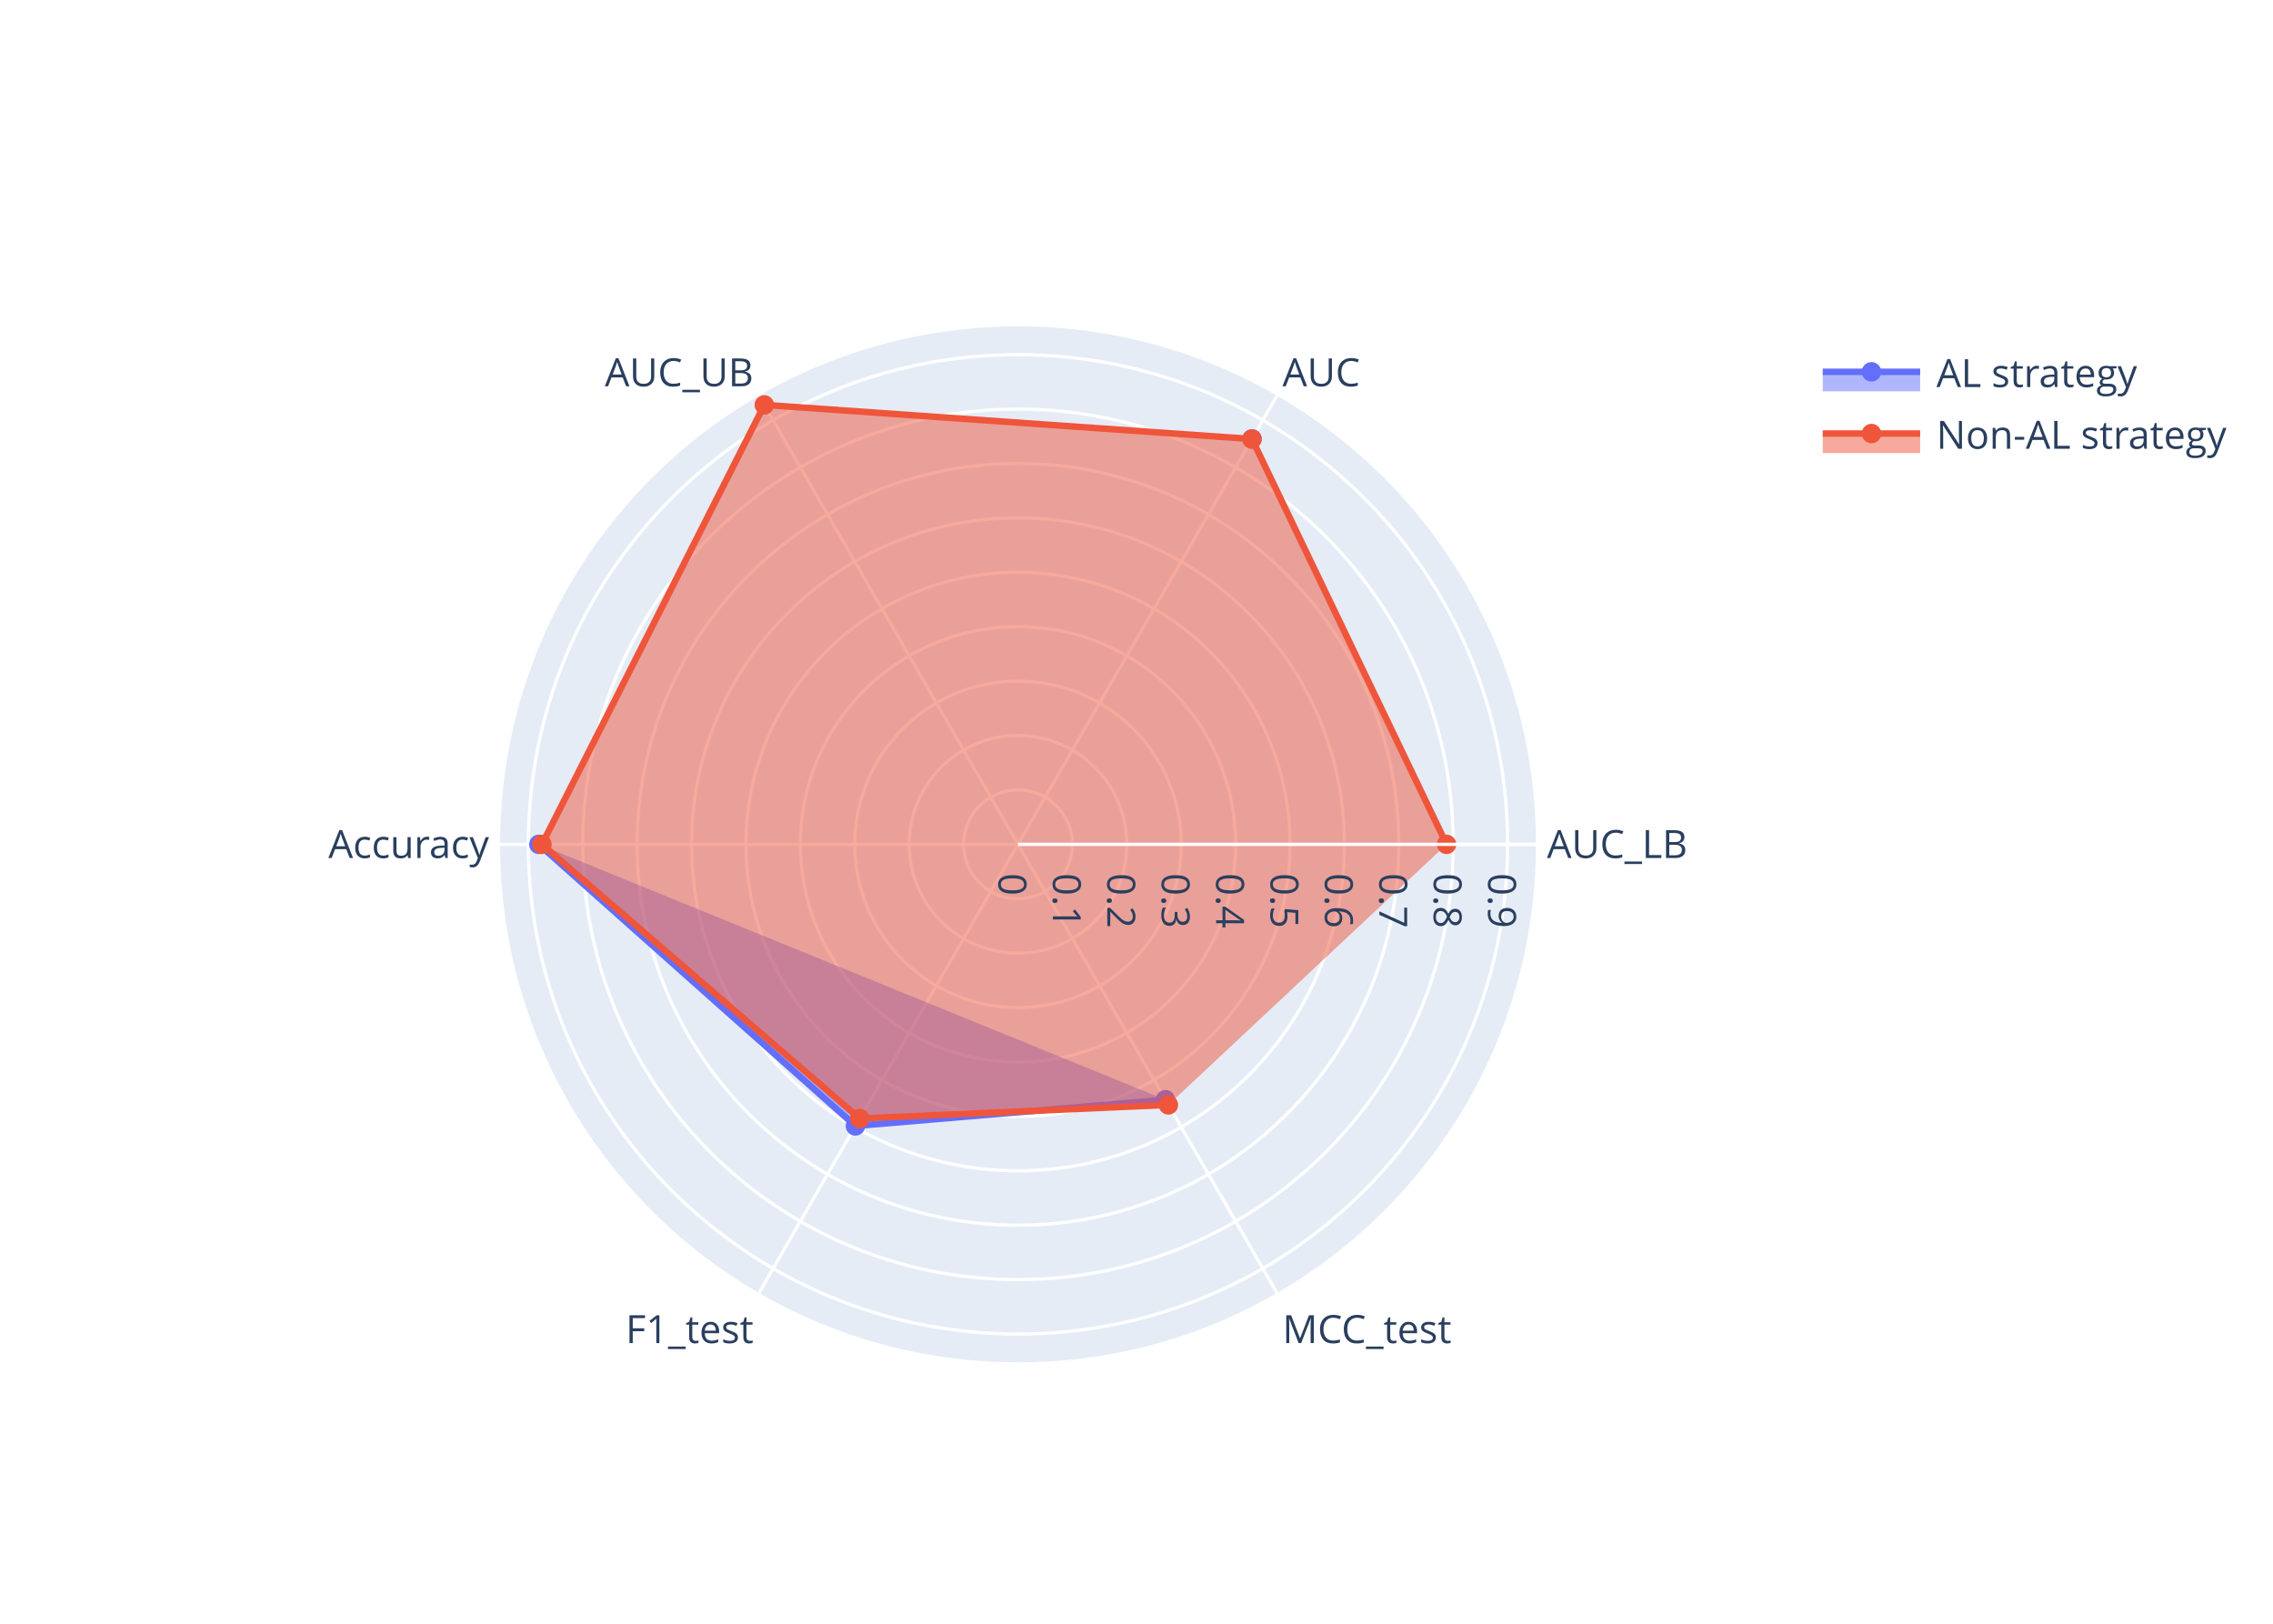
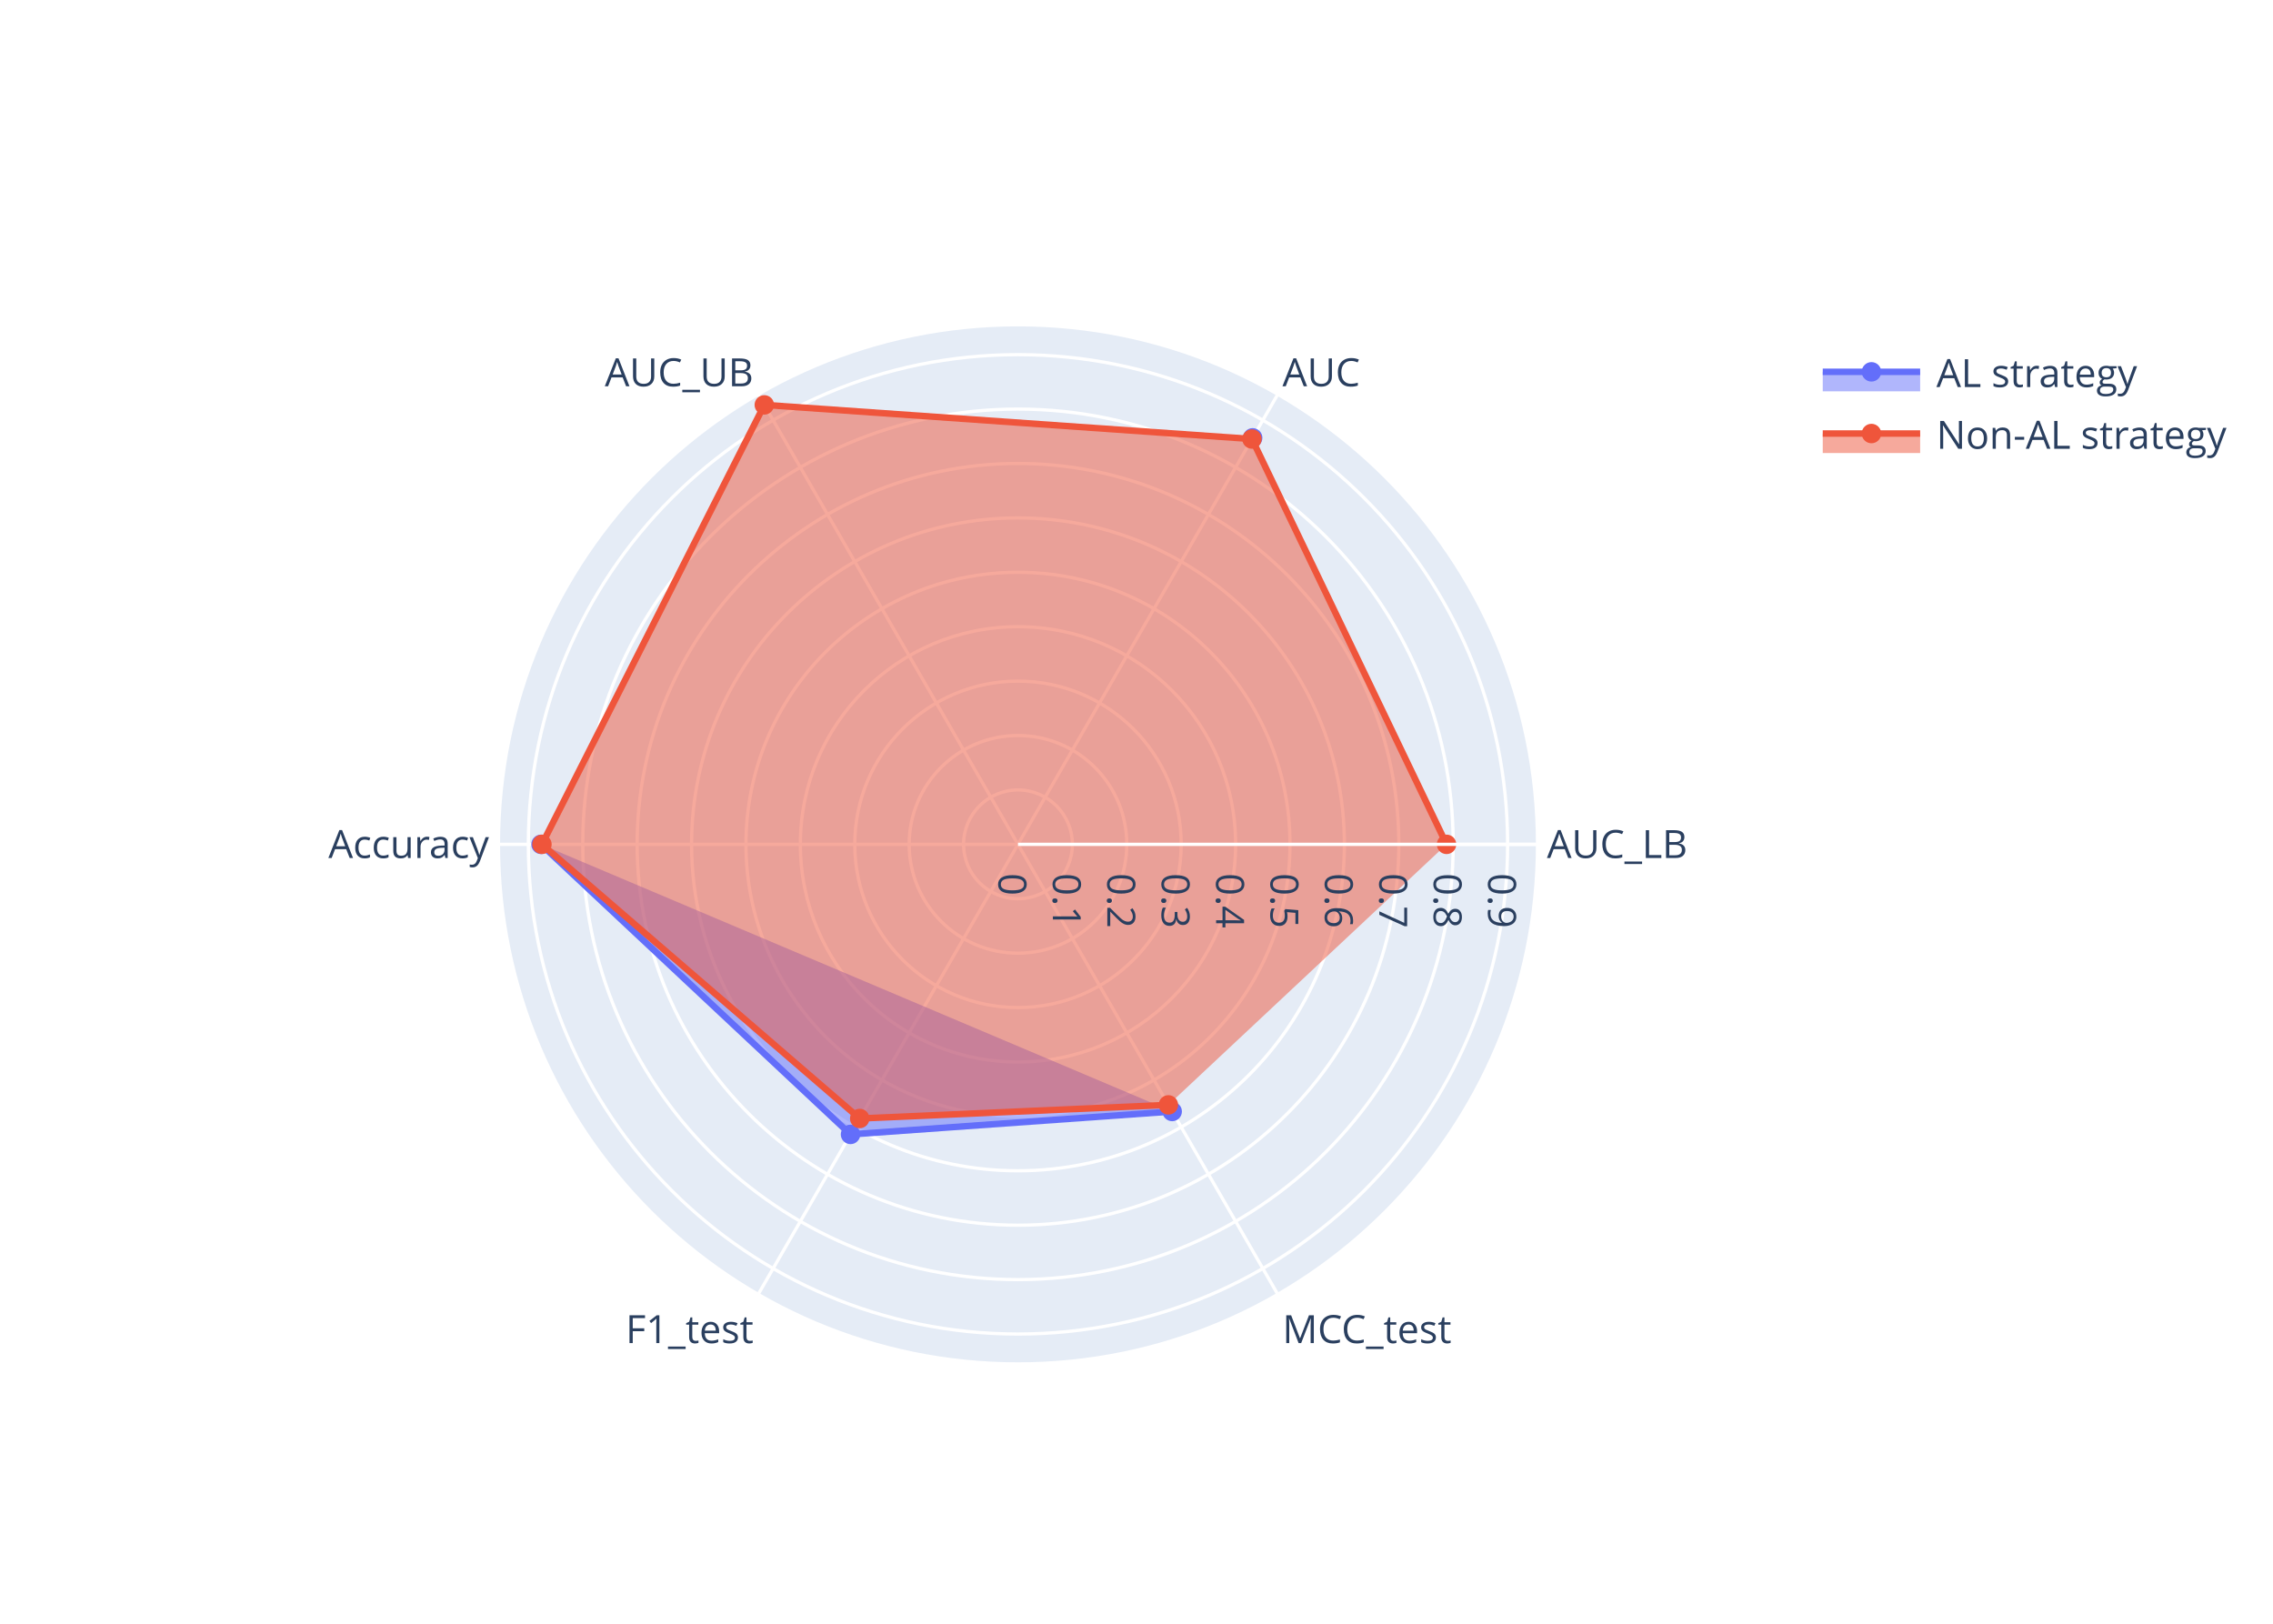
<svg xmlns="http://www.w3.org/2000/svg" class="main-svg" width="700" height="500" style="" viewBox="0 0 700 500">
  <rect x="0" y="0" width="700" height="500" style="fill: rgb(255, 255, 255); fill-opacity: 1;" />
-   <defs id="defs-366285">
+   <defs id="defs-d9d2c8">
    <g class="clips">
-       <clipPath id="clip366285polar-for-traces">
+       <clipPath id="clipd9d2c8polar-for-traces">
        <path d="M160,0A160,160 0,1,0 -160,-1.9594348786357652e-14A160,160 0,1,0 160,3.9188697572715304e-14Z" transform="translate(160,160)" />
      </clipPath>
    </g>
    <g class="gradients" />
  </defs>
  <g class="bglayer" />
  <g class="layer-below">
    <g class="imagelayer" />
    <g class="shapelayer" />
  </g>
  <g class="cartesianlayer" />
  <g class="polarlayer">
    <g class="polar">
      <g class="polarsublayer draglayer" />
      <g class="polarsublayer plotbg">
        <path d="M160,0A160,160 0,1,0 -160,-1.9594348786357652e-14A160,160 0,1,0 160,3.9188697572715304e-14Z" transform="translate(313.5,260)" style="fill: rgb(229, 236, 246); fill-opacity: 1;" />
      </g>
      <g class="polarsublayer backplot">
        <g class="maplayer" />
      </g>
      <g class="polarsublayer angular-grid" style="fill: none;">
        <path class="angularaxisgrid" d="M313.5,260L473.5,260" style="stroke: rgb(255, 255, 255); stroke-opacity: 1; stroke-width: 1px;" />
        <path class="angularaxisgrid" d="M313.5,260L393.5,121.436" style="stroke: rgb(255, 255, 255); stroke-opacity: 1; stroke-width: 1px;" />
        <path class="angularaxisgrid" d="M313.5,260L233.5,121.436" style="stroke: rgb(255, 255, 255); stroke-opacity: 1; stroke-width: 1px;" />
        <path class="angularaxisgrid" d="M313.5,260L153.5,260" style="stroke: rgb(255, 255, 255); stroke-opacity: 1; stroke-width: 1px;" />
        <path class="angularaxisgrid" d="M313.5,260L233.5,398.564" style="stroke: rgb(255, 255, 255); stroke-opacity: 1; stroke-width: 1px;" />
        <path class="angularaxisgrid" d="M313.5,260L393.5,398.564" style="stroke: rgb(255, 255, 255); stroke-opacity: 1; stroke-width: 1px;" />
      </g>
      <g class="polarsublayer radial-grid" transform="translate(313.5,260)" style="fill: none;">
        <path class="xgrid" d="M16.75,0A16.75,16.75 0,1,0 -16.75,-2.0512833885718165e-15A16.75,16.75 0,1,0 16.75,4.102566777143633e-15Z" style="stroke: rgb(255, 255, 255); stroke-opacity: 1; stroke-width: 1px;" />
        <path class="xgrid" d="M33.51,0A33.51,33.51 0,1,0 -33.51,-4.1037914239427806e-15A33.51,33.51 0,1,0 33.51,8.207582847885561e-15Z" style="stroke: rgb(255, 255, 255); stroke-opacity: 1; stroke-width: 1px;" />
        <path class="xgrid" d="M50.26,0A50.26,50.26 0,1,0 -50.26,-6.155074812514597e-15A50.26,50.26 0,1,0 50.26,1.2310149625029193e-14Z" style="stroke: rgb(255, 255, 255); stroke-opacity: 1; stroke-width: 1px;" />
        <path class="xgrid" d="M67.02,0A67.02,67.02 0,1,0 -67.02,-8.207582847885561e-15A67.02,67.02 0,1,0 67.02,1.6415165695771122e-14Z" style="stroke: rgb(255, 255, 255); stroke-opacity: 1; stroke-width: 1px;" />
        <path class="xgrid" d="M83.77,0A83.77,83.77 0,1,0 -83.77,-1.0258866236457378e-14A83.77,83.77 0,1,0 83.77,2.0517732472914756e-14Z" style="stroke: rgb(255, 255, 255); stroke-opacity: 1; stroke-width: 1px;" />
        <path class="xgrid" d="M100.52,0A100.52,100.52 0,1,0 -100.52,-1.2310149625029193e-14A100.52,100.52 0,1,0 100.52,2.4620299250058387e-14Z" style="stroke: rgb(255, 255, 255); stroke-opacity: 1; stroke-width: 1px;" />
        <path class="xgrid" d="M117.28,0A117.28,117.28 0,1,0 -117.28,-1.4362657660400157e-14A117.28,117.28 0,1,0 117.28,2.8725315320800314e-14Z" style="stroke: rgb(255, 255, 255); stroke-opacity: 1; stroke-width: 1px;" />
        <path class="xgrid" d="M134.03,0A134.03,134.03 0,1,0 -134.03,-1.6413941048971974e-14A134.03,134.03 0,1,0 134.03,3.282788209794395e-14Z" style="stroke: rgb(255, 255, 255); stroke-opacity: 1; stroke-width: 1px;" />
        <path class="xgrid" d="M150.79,0A150.79,150.79 0,1,0 -150.79,-1.846644908434294e-14A150.79,150.79 0,1,0 150.79,3.693289816868588e-14Z" style="stroke: rgb(255, 255, 255); stroke-opacity: 1; stroke-width: 1px;" />
      </g>
      <g class="polarsublayer frontplot" transform="translate(153.5,100)">
        <g class="barlayer" />
        <g class="scatterlayer">
-           <g class="trace scatter trace9a03dc" style="stroke-miterlimit: 2; opacity: 1;">
-             <g class="fills" clip-path="url('#clip366285polar-for-traces')">
+           <g class="trace scatter trace4dcd31" style="stroke-miterlimit: 2; opacity: 1;">
+             <g class="fills" clip-path="url('#clipd9d2c8polar-for-traces')">
              <g>
-                 <path class="js-fill" d="M232.08,35.16ZM12.45,160L109.94,246.71L205.41,238.65Z" style="fill: rgb(99, 110, 250); fill-opacity: 0.5; stroke-width: 0;" />
+                 <path class="js-fill" d="M232.27,34.83ZM13.11,160L108.43,249.32L207.49,242.26Z" style="fill: rgb(99, 110, 250); fill-opacity: 0.5; stroke-width: 0;" />
              </g>
            </g>
            <g class="errorbars" />
            <g class="lines">
-               <path class="js-line" d="M12.45,160L109.94,246.71L205.41,238.65" clip-path="url('#clip366285polar-for-traces')" style="vector-effect: non-scaling-stroke; fill: none; stroke: rgb(99, 110, 250); stroke-opacity: 1; stroke-width: 2px; opacity: 1;" />
+               <path class="js-line" d="M13.11,160L108.43,249.32L207.49,242.26" clip-path="url('#clipd9d2c8polar-for-traces')" style="vector-effect: non-scaling-stroke; fill: none; stroke: rgb(99, 110, 250); stroke-opacity: 1; stroke-width: 2px; opacity: 1;" />
            </g>
            <g class="points">
-               <path class="point" transform="translate(232.08,35.16)" d="M3,0A3,3 0 1,1 0,-3A3,3 0 0,1 3,0Z" style="opacity: 1; stroke-width: 0px; fill: rgb(99, 110, 250); fill-opacity: 1;" />
-               <path class="point" transform="translate(12.45,160)" d="M3,0A3,3 0 1,1 0,-3A3,3 0 0,1 3,0Z" style="opacity: 1; stroke-width: 0px; fill: rgb(99, 110, 250); fill-opacity: 1;" />
-               <path class="point" transform="translate(109.94,246.71)" d="M3,0A3,3 0 1,1 0,-3A3,3 0 0,1 3,0Z" style="opacity: 1; stroke-width: 0px; fill: rgb(99, 110, 250); fill-opacity: 1;" />
-               <path class="point" transform="translate(205.41,238.65)" d="M3,0A3,3 0 1,1 0,-3A3,3 0 0,1 3,0Z" style="opacity: 1; stroke-width: 0px; fill: rgb(99, 110, 250); fill-opacity: 1;" />
+               <path class="point" transform="translate(232.27,34.83)" d="M3,0A3,3 0 1,1 0,-3A3,3 0 0,1 3,0Z" style="opacity: 1; stroke-width: 0px; fill: rgb(99, 110, 250); fill-opacity: 1;" />
+               <path class="point" transform="translate(13.11,160)" d="M3,0A3,3 0 1,1 0,-3A3,3 0 0,1 3,0Z" style="opacity: 1; stroke-width: 0px; fill: rgb(99, 110, 250); fill-opacity: 1;" />
+               <path class="point" transform="translate(108.43,249.32)" d="M3,0A3,3 0 1,1 0,-3A3,3 0 0,1 3,0Z" style="opacity: 1; stroke-width: 0px; fill: rgb(99, 110, 250); fill-opacity: 1;" />
+               <path class="point" transform="translate(207.49,242.26)" d="M3,0A3,3 0 1,1 0,-3A3,3 0 0,1 3,0Z" style="opacity: 1; stroke-width: 0px; fill: rgb(99, 110, 250); fill-opacity: 1;" />
            </g>
            <g class="text" />
          </g>
-           <g class="trace scatter trace6a2b58" style="stroke-miterlimit: 2; opacity: 1;">
-             <g class="fills" clip-path="url('#clip366285polar-for-traces')">
+           <g class="trace scatter trace3f674d" style="stroke-miterlimit: 2; opacity: 1;">
+             <g class="fills" clip-path="url('#clipd9d2c8polar-for-traces')">
              <g>
                <path class="js-fill" d="M291.98,160L232.06,35.19L81.88,24.68L13.4,160L111.26,244.42L206.32,240.23Z" style="fill: rgb(239, 85, 59); fill-opacity: 0.5; stroke-width: 0;" />
              </g>
            </g>
            <g class="errorbars" />
            <g class="lines">
-               <path class="js-line" d="M291.98,160L232.06,35.19L81.88,24.68L13.4,160L111.26,244.42L206.32,240.23" clip-path="url('#clip366285polar-for-traces')" style="vector-effect: non-scaling-stroke; fill: none; stroke: rgb(239, 85, 59); stroke-opacity: 1; stroke-width: 2px; opacity: 1;" />
+               <path class="js-line" d="M291.98,160L232.06,35.19L81.88,24.68L13.4,160L111.26,244.42L206.32,240.23" clip-path="url('#clipd9d2c8polar-for-traces')" style="vector-effect: non-scaling-stroke; fill: none; stroke: rgb(239, 85, 59); stroke-opacity: 1; stroke-width: 2px; opacity: 1;" />
            </g>
            <g class="points">
              <path class="point" transform="translate(291.98,160)" d="M3,0A3,3 0 1,1 0,-3A3,3 0 0,1 3,0Z" style="opacity: 1; stroke-width: 0px; fill: rgb(239, 85, 59); fill-opacity: 1;" />
              <path class="point" transform="translate(232.06,35.19)" d="M3,0A3,3 0 1,1 0,-3A3,3 0 0,1 3,0Z" style="opacity: 1; stroke-width: 0px; fill: rgb(239, 85, 59); fill-opacity: 1;" />
              <path class="point" transform="translate(81.88,24.68)" d="M3,0A3,3 0 1,1 0,-3A3,3 0 0,1 3,0Z" style="opacity: 1; stroke-width: 0px; fill: rgb(239, 85, 59); fill-opacity: 1;" />
              <path class="point" transform="translate(13.4,160)" d="M3,0A3,3 0 1,1 0,-3A3,3 0 0,1 3,0Z" style="opacity: 1; stroke-width: 0px; fill: rgb(239, 85, 59); fill-opacity: 1;" />
              <path class="point" transform="translate(111.26,244.42)" d="M3,0A3,3 0 1,1 0,-3A3,3 0 0,1 3,0Z" style="opacity: 1; stroke-width: 0px; fill: rgb(239, 85, 59); fill-opacity: 1;" />
              <path class="point" transform="translate(206.32,240.23)" d="M3,0A3,3 0 1,1 0,-3A3,3 0 0,1 3,0Z" style="opacity: 1; stroke-width: 0px; fill: rgb(239, 85, 59); fill-opacity: 1;" />
            </g>
            <g class="text" />
          </g>
        </g>
      </g>
      <g class="polarsublayer angular-line">
        <path d="M160,0A160,160 0,1,0 -160,-1.9594348786357652e-14A160,160 0,1,0 160,3.9188697572715304e-14Z" transform="translate(313.5,260)" stroke-width="1" style="fill: none; stroke: rgb(255, 255, 255); stroke-opacity: 1;" />
      </g>
      <g class="polarsublayer radial-line">
        <line x1="0" y1="0" x2="160" y2="0" transform="translate(313.5,260)" stroke-width="1" style="fill: none; stroke: rgb(255, 255, 255); stroke-opacity: 1;" />
      </g>
      <g class="polarsublayer angular-axis">
        <g class="angularaxistick">
          <text text-anchor="start" x="2.9" y="4.2" transform="translate(473.5,260)" style="font-family: 'Open Sans', verdana, arial, sans-serif; font-size: 12px; fill: rgb(42, 63, 95); fill-opacity: 1; white-space: pre;">AUC_LB</text>
        </g>
        <g class="angularaxistick">
          <text text-anchor="start" x="1.45" y="-2.49" transform="translate(393.5,121.4359)" style="font-family: 'Open Sans', verdana, arial, sans-serif; font-size: 12px; fill: rgb(42, 63, 95); fill-opacity: 1; white-space: pre;">AUC</text>
        </g>
        <g class="angularaxistick">
          <text text-anchor="end" x="-1.45" y="-2.49" transform="translate(233.5,121.4359)" style="font-family: 'Open Sans', verdana, arial, sans-serif; font-size: 12px; fill: rgb(42, 63, 95); fill-opacity: 1; white-space: pre;">AUC_UB</text>
        </g>
        <g class="angularaxistick">
          <text text-anchor="end" x="-2.9" y="4.2" transform="translate(153.5,260)" style="font-family: 'Open Sans', verdana, arial, sans-serif; font-size: 12px; fill: rgb(42, 63, 95); fill-opacity: 1; white-space: pre;">Accuracy</text>
        </g>
        <g class="angularaxistick">
          <text text-anchor="end" x="-1.45" y="15.004" transform="translate(233.5,398.5641)" style="font-family: 'Open Sans', verdana, arial, sans-serif; font-size: 12px; fill: rgb(42, 63, 95); fill-opacity: 1; white-space: pre;">F1_test</text>
        </g>
        <g class="angularaxistick">
          <text text-anchor="start" x="1.45" y="15.004" transform="translate(393.5,398.5641)" style="font-family: 'Open Sans', verdana, arial, sans-serif; font-size: 12px; fill: rgb(42, 63, 95); fill-opacity: 1; white-space: pre;">MCC_test</text>
        </g>
      </g>
      <g class="polarsublayer radial-axis" transform="translate(313.5,260)">
        <g class="xtick">
          <text text-anchor="start" x="0" y="14.9" transform=" rotate(90,0,8.9)" style="font-family: 'Open Sans', verdana, arial, sans-serif; font-size: 12px; fill: rgb(42, 63, 95); fill-opacity: 1; white-space: pre;">0</text>
        </g>
        <g class="xtick">
          <text text-anchor="start" x="0" y="14.9" transform="translate(16.75,0) rotate(90,0,8.9)" style="font-family: 'Open Sans', verdana, arial, sans-serif; font-size: 12px; fill: rgb(42, 63, 95); fill-opacity: 1; white-space: pre;">0.1</text>
        </g>
        <g class="xtick">
          <text text-anchor="start" x="0" y="14.9" transform="translate(33.51,0) rotate(90,0,8.9)" style="font-family: 'Open Sans', verdana, arial, sans-serif; font-size: 12px; fill: rgb(42, 63, 95); fill-opacity: 1; white-space: pre;">0.2</text>
        </g>
        <g class="xtick">
          <text text-anchor="start" x="0" y="14.9" transform="translate(50.26,0) rotate(90,0,8.9)" style="font-family: 'Open Sans', verdana, arial, sans-serif; font-size: 12px; fill: rgb(42, 63, 95); fill-opacity: 1; white-space: pre;">0.3</text>
        </g>
        <g class="xtick">
          <text text-anchor="start" x="0" y="14.9" transform="translate(67.02,0) rotate(90,0,8.9)" style="font-family: 'Open Sans', verdana, arial, sans-serif; font-size: 12px; fill: rgb(42, 63, 95); fill-opacity: 1; white-space: pre;">0.4</text>
        </g>
        <g class="xtick">
          <text text-anchor="start" x="0" y="14.9" transform="translate(83.77,0) rotate(90,0,8.9)" style="font-family: 'Open Sans', verdana, arial, sans-serif; font-size: 12px; fill: rgb(42, 63, 95); fill-opacity: 1; white-space: pre;">0.5</text>
        </g>
        <g class="xtick">
          <text text-anchor="start" x="0" y="14.9" transform="translate(100.52,0) rotate(90,0,8.9)" style="font-family: 'Open Sans', verdana, arial, sans-serif; font-size: 12px; fill: rgb(42, 63, 95); fill-opacity: 1; white-space: pre;">0.6</text>
        </g>
        <g class="xtick">
          <text text-anchor="start" x="0" y="14.9" transform="translate(117.28,0) rotate(90,0,8.9)" style="font-family: 'Open Sans', verdana, arial, sans-serif; font-size: 12px; fill: rgb(42, 63, 95); fill-opacity: 1; white-space: pre;">0.7</text>
        </g>
        <g class="xtick">
          <text text-anchor="start" x="0" y="14.9" transform="translate(134.03,0) rotate(90,0,8.9)" style="font-family: 'Open Sans', verdana, arial, sans-serif; font-size: 12px; fill: rgb(42, 63, 95); fill-opacity: 1; white-space: pre;">0.8</text>
        </g>
        <g class="xtick">
          <text text-anchor="start" x="0" y="14.9" transform="translate(150.79,0) rotate(90,0,8.9)" style="font-family: 'Open Sans', verdana, arial, sans-serif; font-size: 12px; fill: rgb(42, 63, 95); fill-opacity: 1; white-space: pre;">0.9</text>
        </g>
      </g>
    </g>
  </g>
  <g class="ternarylayer" />
  <g class="geolayer" />
  <g class="funnelarealayer" />
  <g class="pielayer" />
  <g class="treemaplayer" />
  <g class="sunburstlayer" />
  <g class="glimages" />
-   <defs id="topdefs-366285">
+   <defs id="topdefs-d9d2c8">
    <g class="clips" />
-     <clipPath id="legend366285">
+     <clipPath id="legendd9d2c8">
      <rect width="132" height="48" x="0" y="0" />
    </clipPath>
  </defs>
  <g class="layer-above">
    <g class="imagelayer" />
    <g class="shapelayer" />
  </g>
  <g class="infolayer">
    <g class="legend" pointer-events="all" transform="translate(556.34,100)">
      <rect class="bg" shape-rendering="crispEdges" style="stroke: rgb(68, 68, 68); stroke-opacity: 1; fill: rgb(255, 255, 255); fill-opacity: 1; stroke-width: 0px;" width="132" height="48" x="0" y="0" />
-       <g class="scrollbox" transform="" clip-path="url('#legend366285')">
+       <g class="scrollbox" transform="" clip-path="url('#legendd9d2c8')">
        <g class="groups">
          <g class="traces" transform="translate(0,14.5)" style="opacity: 1;">
            <text class="legendtext" text-anchor="start" x="40" y="4.68" style="font-family: 'Open Sans', verdana, arial, sans-serif; font-size: 12px; fill: rgb(42, 63, 95); fill-opacity: 1; white-space: pre;">AL strategy</text>
            <g class="layers" style="opacity: 1;">
              <g class="legendfill">
                <path class="js-fill" d="M5,0h30v6h-30z" style="stroke-width: 0; fill: rgb(99, 110, 250); fill-opacity: 0.5;" />
              </g>
              <g class="legendlines">
                <path class="js-line" d="M5,0h30" style="fill: none; stroke: rgb(99, 110, 250); stroke-opacity: 1; stroke-width: 2px;" />
              </g>
              <g class="legendsymbols">
                <g class="legendpoints">
                  <path class="scatterpts" transform="translate(20,0)" d="M3,0A3,3 0 1,1 0,-3A3,3 0 0,1 3,0Z" style="opacity: 1; stroke-width: 0px; fill: rgb(99, 110, 250); fill-opacity: 1;" />
                </g>
              </g>
            </g>
            <rect class="legendtoggle" x="0" y="-9.5" width="126.719" height="19" style="fill: rgb(0, 0, 0); fill-opacity: 0;" />
          </g>
          <g class="traces" transform="translate(0,33.5)" style="opacity: 1;">
            <text class="legendtext" text-anchor="start" x="40" y="4.68" style="font-family: 'Open Sans', verdana, arial, sans-serif; font-size: 12px; fill: rgb(42, 63, 95); fill-opacity: 1; white-space: pre;">Non-AL strategy</text>
            <g class="layers" style="opacity: 1;">
              <g class="legendfill">
                <path class="js-fill" d="M5,0h30v6h-30z" style="stroke-width: 0; fill: rgb(239, 85, 59); fill-opacity: 0.5;" />
              </g>
              <g class="legendlines">
                <path class="js-line" d="M5,0h30" style="fill: none; stroke: rgb(239, 85, 59); stroke-opacity: 1; stroke-width: 2px;" />
              </g>
              <g class="legendsymbols">
                <g class="legendpoints">
                  <path class="scatterpts" transform="translate(20,0)" d="M3,0A3,3 0 1,1 0,-3A3,3 0 0,1 3,0Z" style="opacity: 1; stroke-width: 0px; fill: rgb(239, 85, 59); fill-opacity: 1;" />
                </g>
              </g>
            </g>
            <rect class="legendtoggle" x="0" y="-9.5" width="126.719" height="19" style="fill: rgb(0, 0, 0); fill-opacity: 0;" />
          </g>
        </g>
      </g>
      <rect class="scrollbar" rx="20" ry="3" width="0" height="0" style="fill: rgb(128, 139, 164); fill-opacity: 1;" x="0" y="0" />
    </g>
    <g class="g-gtitle" />
    <g class="g-polartitle" />
  </g>
</svg>
